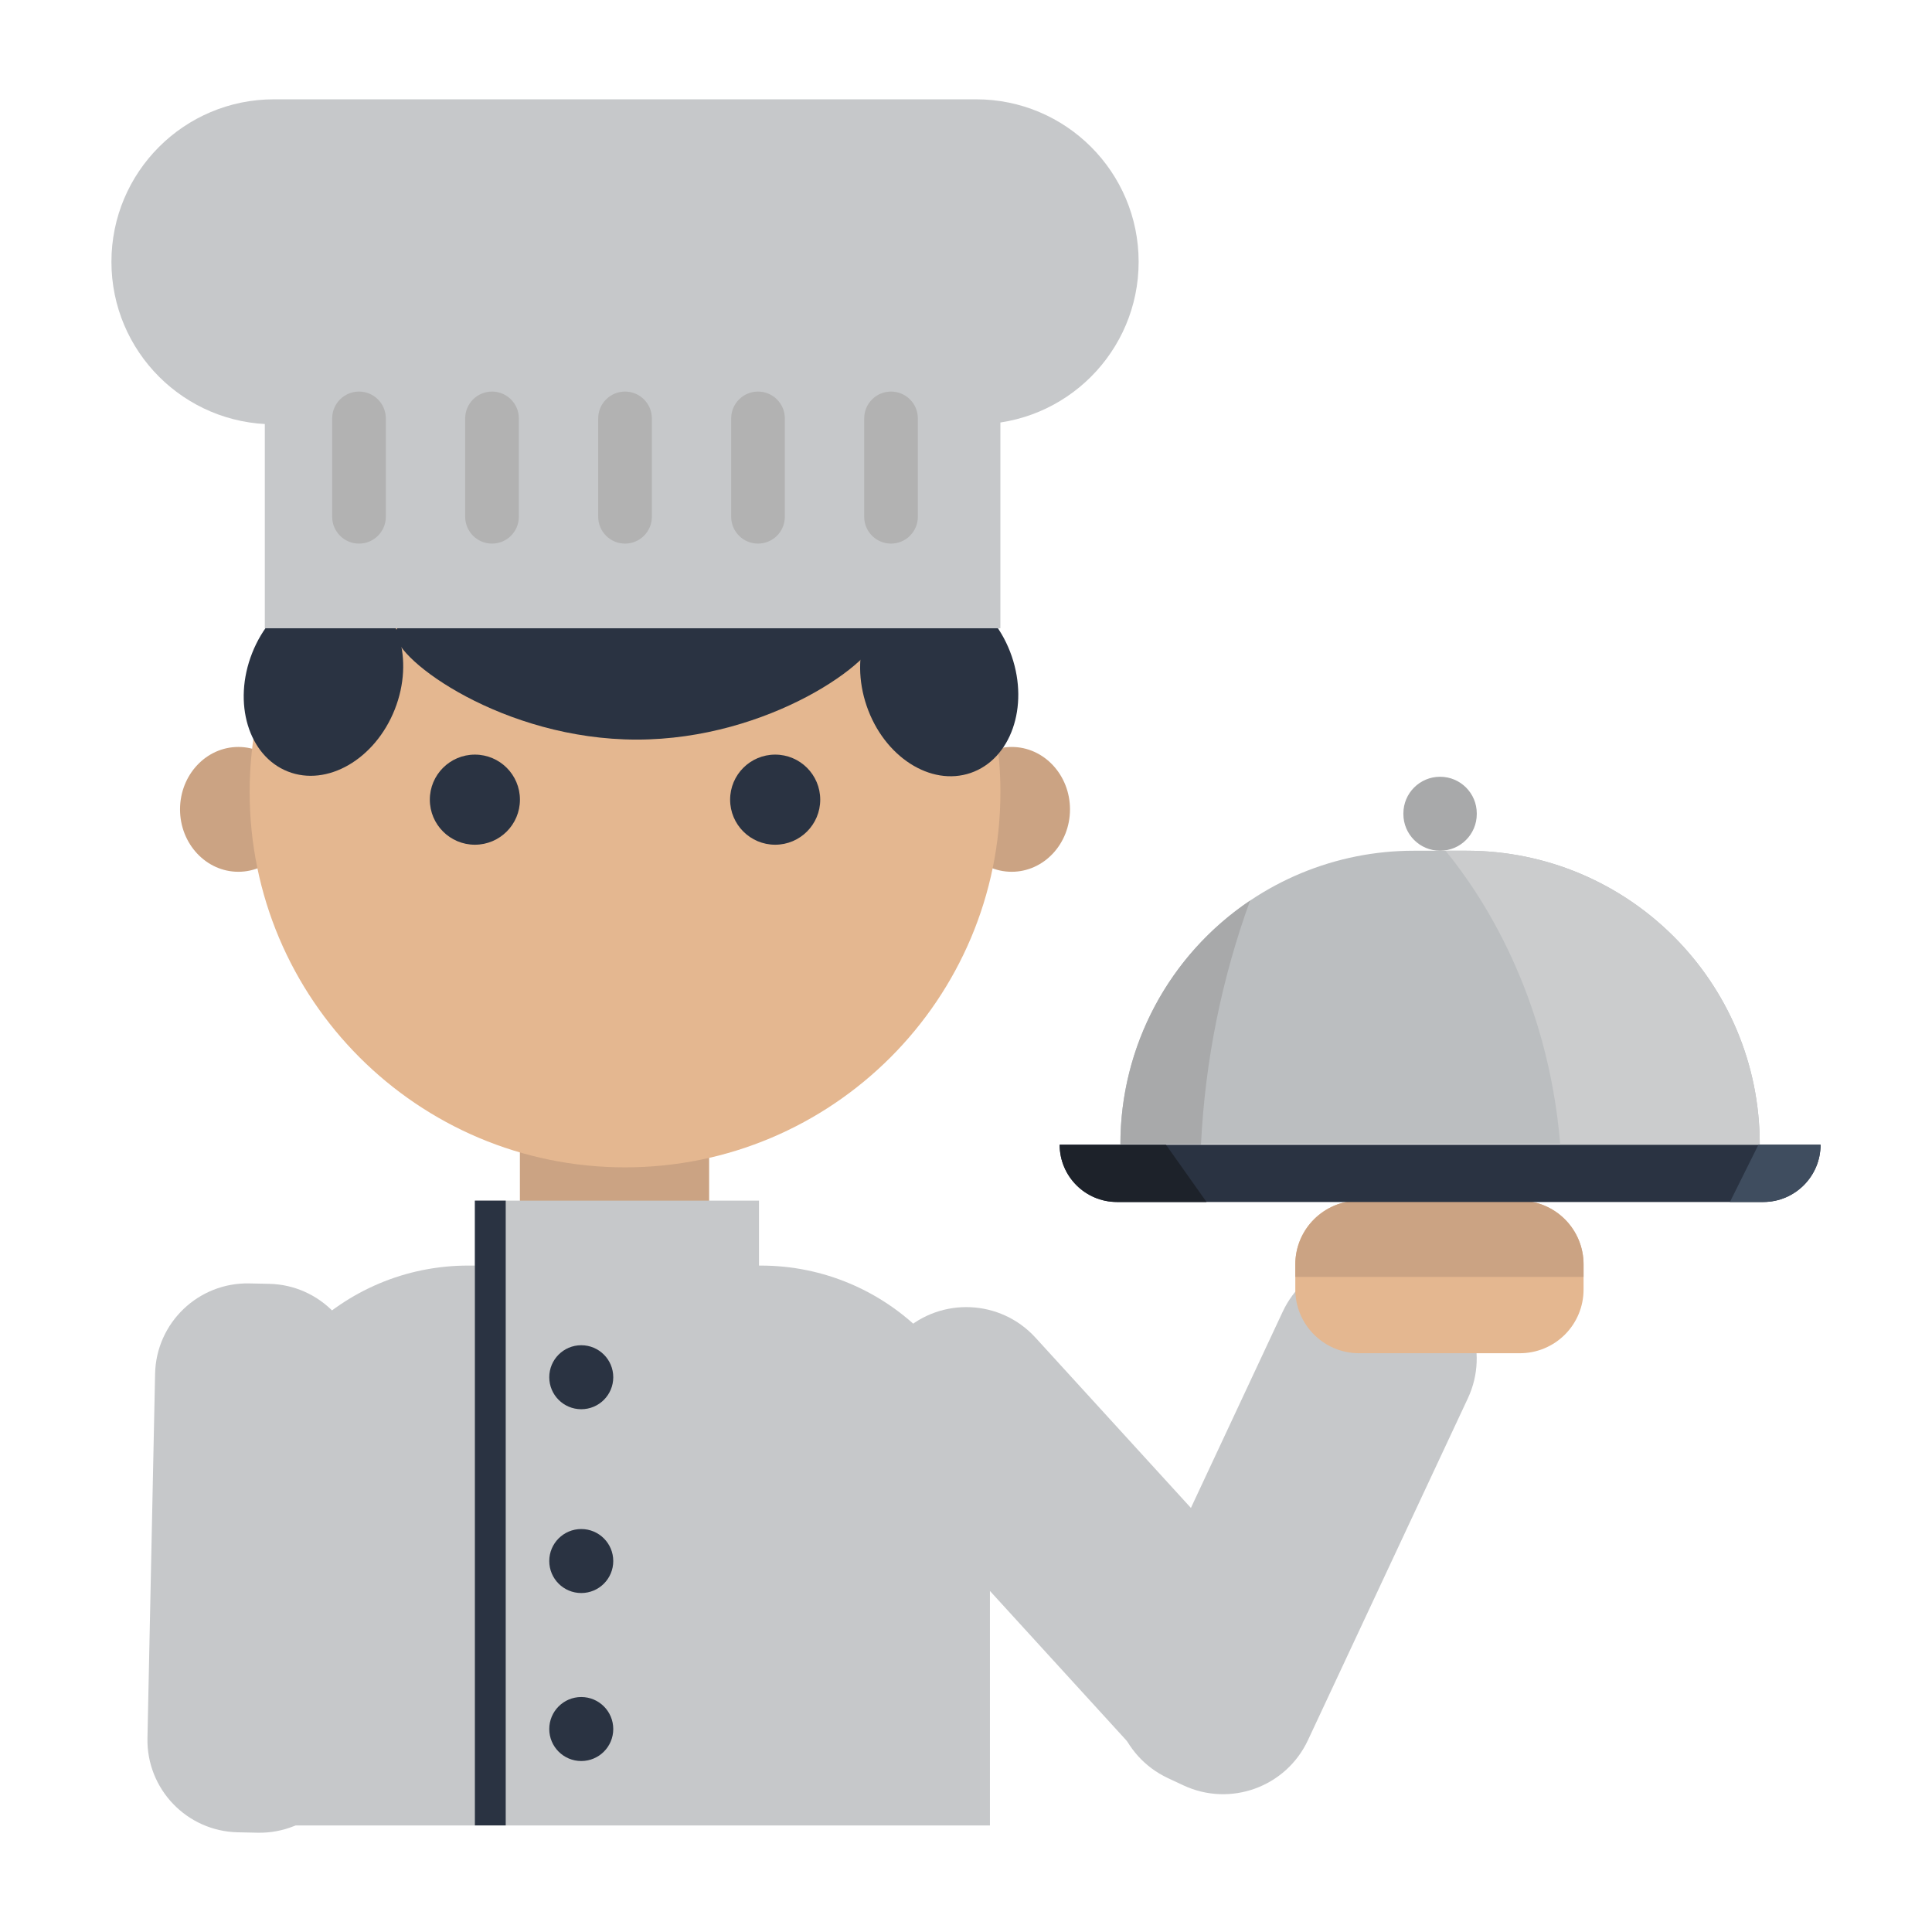
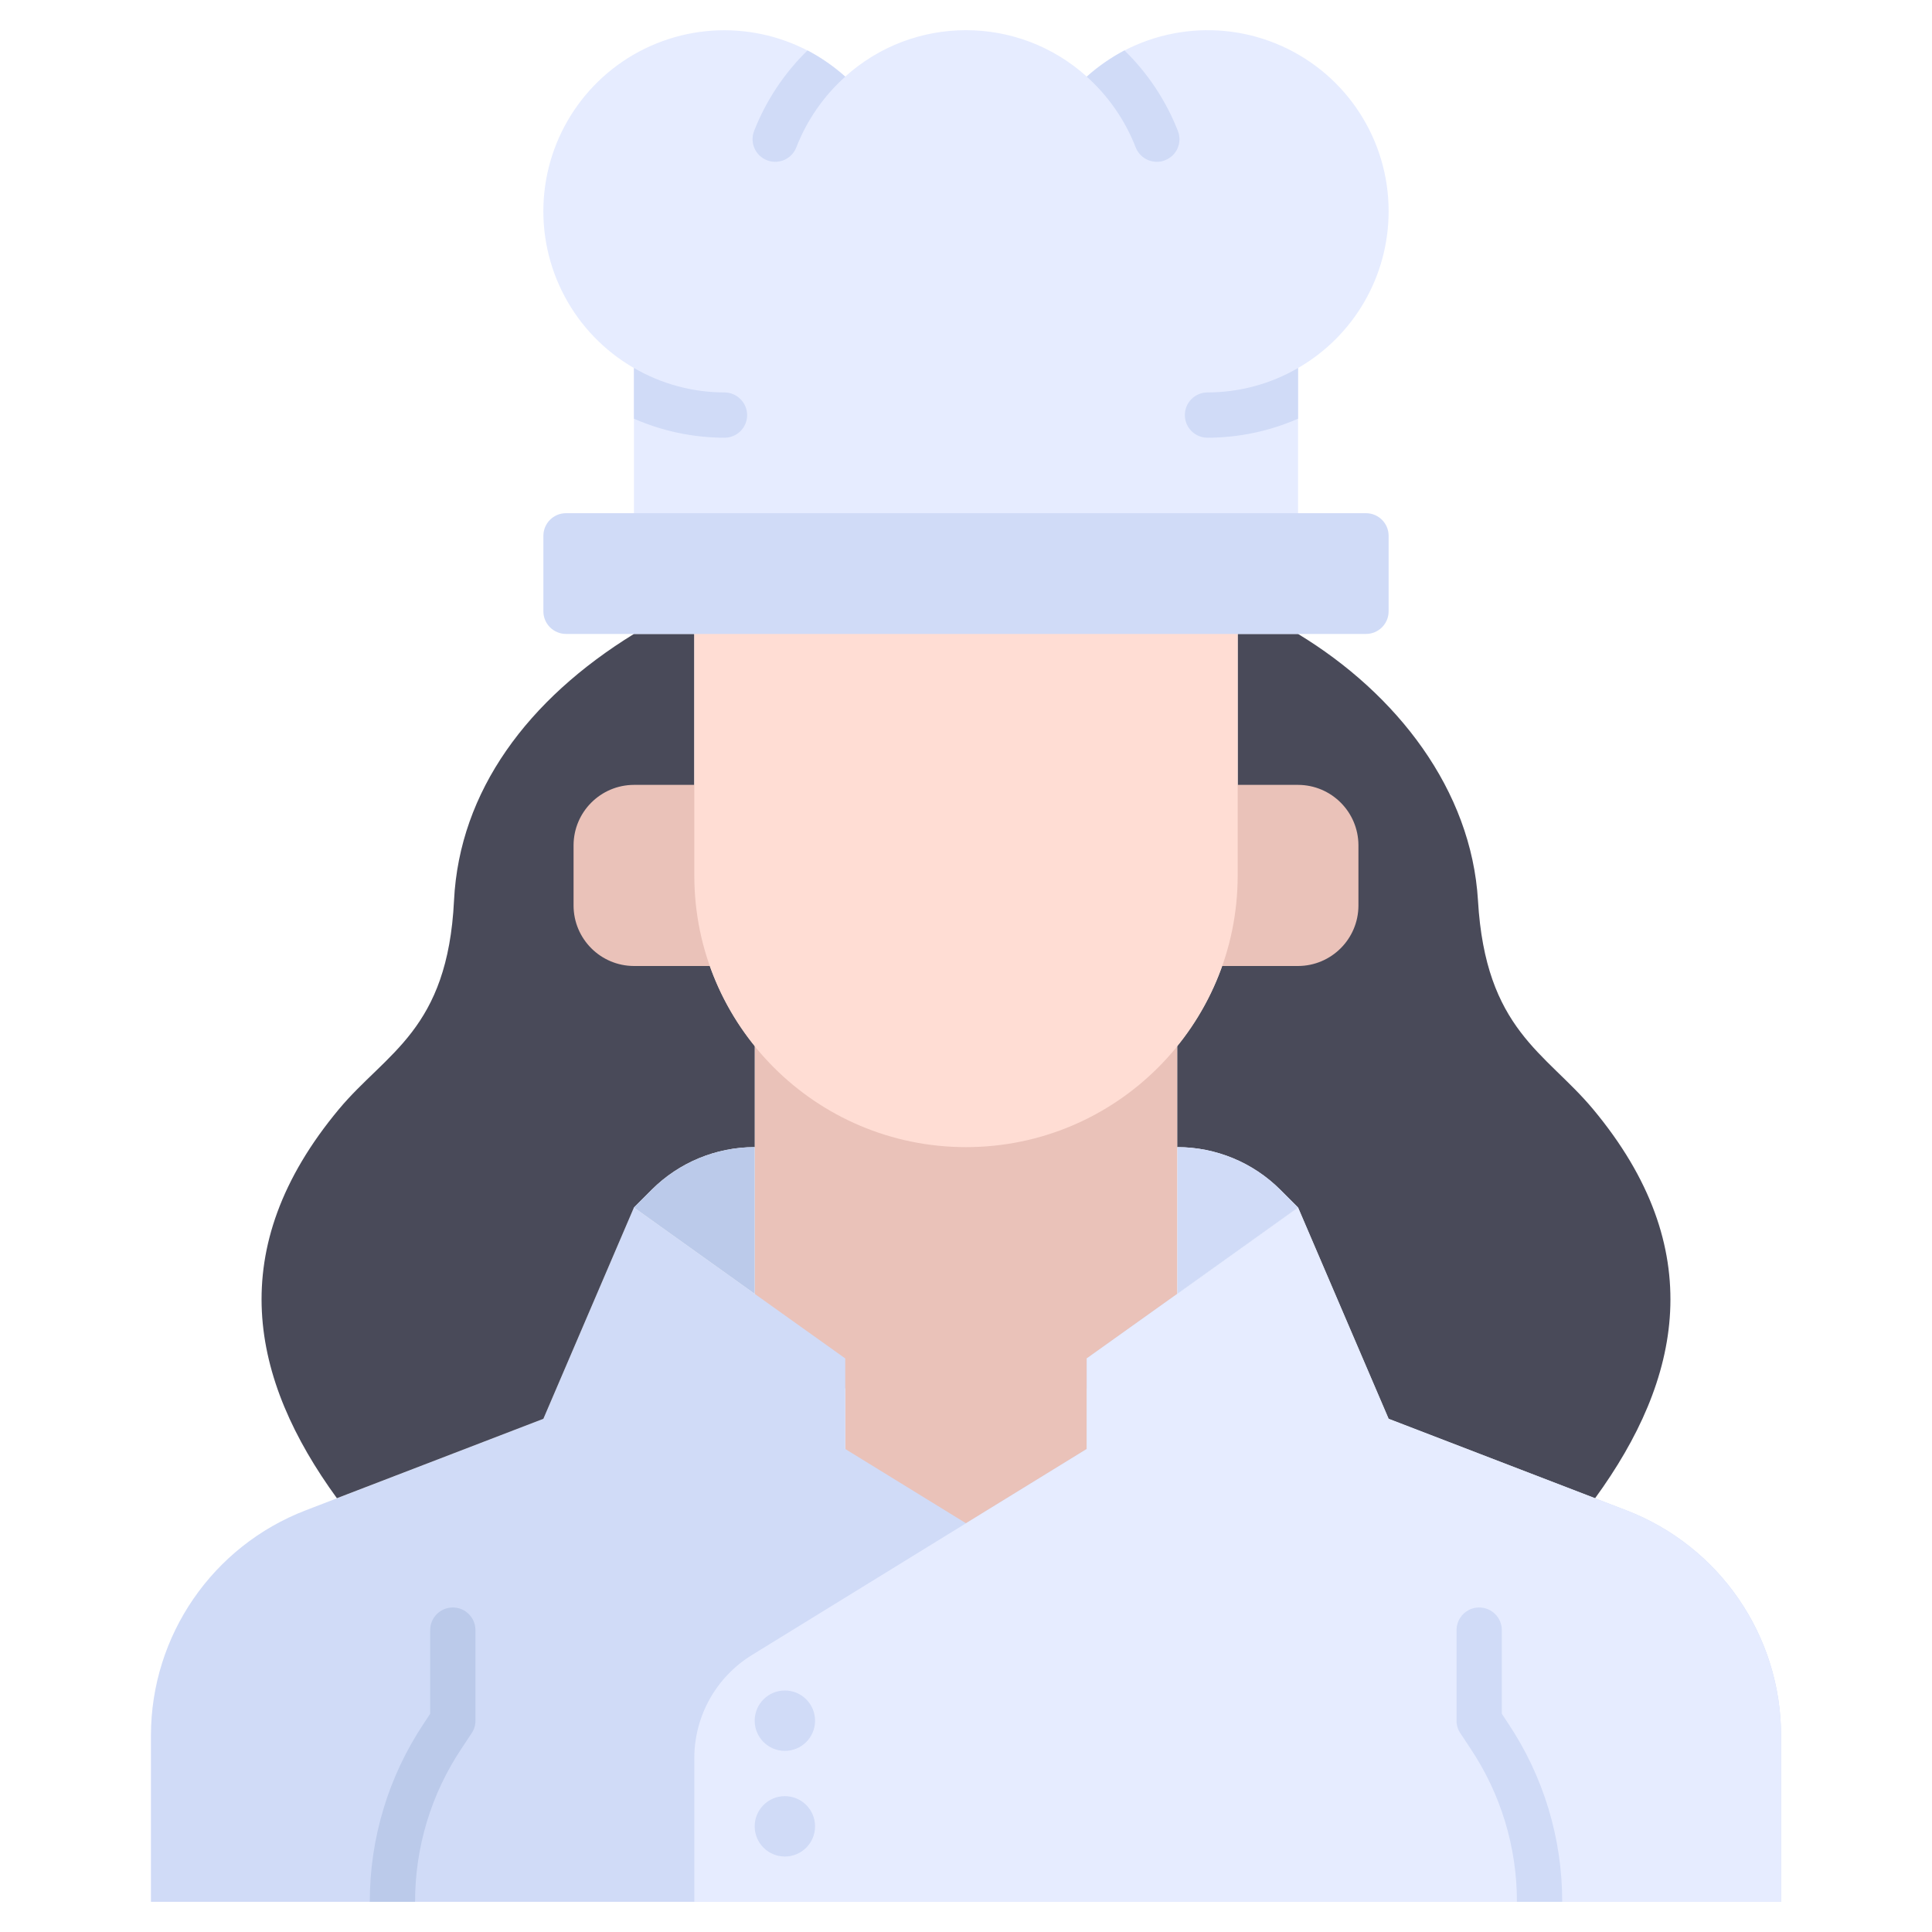
- <svg xmlns="http://www.w3.org/2000/svg" id="ICON" viewBox="0 0 512 512">
-   <defs>
-     <style>.cls-1{fill:#c6c8ca}.cls-2{fill:#e4b790}.cls-3{fill:#cba383}.cls-4{fill:#2a3342}.cls-5{fill:#a8a9aa}.cls-10{fill:#b2b2b2}</style>
-   </defs>
-   <rect class="cls-1" x="268.45" y="377.31" width="149.67" height="54.17" rx="24.81" transform="rotate(115.07 343.28 404.39)" />
-   <path class="cls-2" d="M419.66 335.07v6.67a16.87 16.87 0 0 1-16.89 16.88h-42.59a16.9 16.9 0 0 1-16.91-16.88v-6.67a16.9 16.9 0 0 1 16.91-16.88h42.59a16.87 16.87 0 0 1 16.89 16.88z" />
-   <path class="cls-3" d="M419.66 335.07v3.33h-76.39v-3.33a16.9 16.9 0 0 1 16.91-16.88h42.59a16.87 16.87 0 0 1 16.89 16.88zM137.78 262.2h50.15v73.19h-50.15z" />
-   <ellipse class="cls-3" cx="268.11" cy="214.49" rx="15.45" ry="16.54" />
-   <ellipse class="cls-3" cx="63.16" cy="214.49" rx="15.45" ry="16.54" />
-   <circle class="cls-2" cx="165.64" cy="209.88" r="99.48" />
-   <circle class="cls-4" cx="205.43" cy="211.92" r="11.94" />
-   <circle class="cls-4" cx="125.85" cy="211.92" r="11.94" />
-   <ellipse class="cls-4" cx="85.72" cy="180.53" rx="25.72" ry="20.32" transform="rotate(-68.43 85.723 180.53)" />
-   <ellipse class="cls-4" cx="248.89" cy="180.53" rx="20.32" ry="25.72" transform="rotate(-18.92 248.818 180.489)" />
-   <path class="cls-4" d="M232.63 168c0 6.92-28.62 28-63.91 28s-63.9-21.08-63.9-28 28.61-12.53 63.9-12.53 63.91 5.61 63.91 12.53z" />
-   <rect class="cls-5" x="371.91" y="205.85" width="19.45" height="19.6" rx="9.72" />
-   <path class="cls-4" d="M482.47 303.37a15.19 15.19 0 0 1-15.17 15.17H296a15.19 15.19 0 0 1-15.18-15.17z" />
-   <path d="M482.47 303.37a15.19 15.19 0 0 1-15.17 15.17h-8.85l7.55-15.17z" style="fill:#3f4d5f" />
-   <path d="M319.74 318.54H296a15.19 15.19 0 0 1-15.18-15.17H309z" style="fill:#1d222a" />
-   <path d="M466.35 303.21H296.92a77.72 77.72 0 0 1 77.76-77.76h13.91a77.74 77.74 0 0 1 77.76 77.76z" style="fill:#bbbec0" />
-   <path d="M466.35 303.21h-52.88c-3.31-39.7-20.81-66.08-30.39-77.76h5.51a77.74 77.74 0 0 1 77.76 77.76z" style="fill:#cbcccd" />
-   <path class="cls-5" d="M331.28 238.67a220.79 220.79 0 0 0-13 64.54h-21.36a77.71 77.71 0 0 1 34.36-64.54z" />
-   <path class="cls-1" d="M70.18 110.41h194.93v56.09H70.18z" />
-   <rect class="cls-1" x="29.53" y="26.32" width="272.22" height="86.12" rx="43.06" />
-   <rect class="cls-10" x="88.03" y="103.77" width="14.22" height="40.29" rx="7.11" />
-   <rect class="cls-10" x="123.28" y="103.77" width="14.22" height="40.29" rx="7.11" />
-   <rect class="cls-10" x="158.53" y="103.77" width="14.22" height="40.29" rx="7.11" />
-   <rect class="cls-10" x="193.77" y="103.77" width="14.22" height="40.29" rx="7.11" />
-   <rect class="cls-10" x="229.02" y="103.77" width="14.22" height="40.29" rx="7.11" />
-   <path class="cls-1" d="M124.12 335.39h77.48a60.74 60.74 0 0 1 60.74 60.74v87.63h-199v-87.64a60.74 60.74 0 0 1 60.78-60.73z" />
-   <path class="cls-1" d="M125.85 318.18h75.29v27.48h-75.29z" />
-   <rect class="cls-1" x="213.32" y="382.61" width="149.67" height="54.17" rx="24.81" transform="rotate(47.61 288.148 409.66)" />
-   <rect class="cls-1" x="-5.58" y="385.8" width="145.49" height="54.17" rx="24.46" transform="rotate(91.2 67.158 412.896)" />
-   <path class="cls-4" d="M125.85 318.18h8.17v165.57h-8.17z" />
-   <circle class="cls-4" cx="154.04" cy="364.98" r="8.48" />
-   <circle class="cls-4" cx="154.04" cy="413.69" r="8.48" />
-   <circle class="cls-4" cx="154.04" cy="458.21" r="8.48" />
+ <svg xmlns="http://www.w3.org/2000/svg" viewBox="0 0 64 64">
+   <g data-name="Chef Girl">
+     <path d="M39 33.64v10.22L36 46v3l-4 2.46L28 49v-3l-3-2.14V33.65a8.985 8.985 0 0 0 13.36.71 8.669 8.669 0 0 0 .64-.72z" style="fill:#eac2b9" />
+     <path d="M53.87 50.03 46 47l-3-7-4 2.86L36 45v3l-4 2.46L28 48v-3l-3-2.14L21 40l-3 7-7.87 3.03A7.994 7.994 0 0 0 5 57.49V63h54v-5.51a7.994 7.994 0 0 0-5.13-7.46z" style="fill:#d0dbf7" />
+     <path d="M52.84 49.63 46 47l-3-7-.59-.59A4.829 4.829 0 0 0 39 38v-3.36A8.935 8.935 0 0 0 41 29v-8h2c3.28 1.99 5.74 5.17 5.96 8.83.25 4.29 2.24 5.03 3.81 6.91 3.86 4.63 2.93 8.96.07 12.89zM25 34.64V38a4.829 4.829 0 0 0-3.41 1.41L21 40l-3 7-6.84 2.63c-2.86-3.93-3.79-8.26.07-12.89 1.57-1.88 3.6-2.62 3.81-6.91.18-3.63 2.45-6.67 5.96-8.83h2v8a8.935 8.935 0 0 0 2 5.64z" style="fill:#494a59" />
+     <path d="M45 28v2a2.006 2.006 0 0 1-2 2h-3.52a8.8 8.8 0 0 0 .52-3v-3h3a2.006 2.006 0 0 1 2 2zM24.52 32H21a2.006 2.006 0 0 1-2-2v-2a2.006 2.006 0 0 1 2-2h3v3a8.8 8.8 0 0 0 .52 3z" style="fill:#eac2b9" />
+     <path d="M59 57.49V63H23v-4.76a4.01 4.01 0 0 1 1.9-3.41l7.1-4.37L36 48v-3l3-2.14L43 40l3 7 7.87 3.03A7.994 7.994 0 0 1 59 57.49z" style="fill:#e6ecff" />
+     <path d="m43 40-4 2.86V38a4.829 4.829 0 0 1 3.41 1.41z" style="fill:#d0dbf7" />
+     <path d="M25 38v4.86L21 40l.59-.59A4.829 4.829 0 0 1 25 38z" style="fill:#bbcaea" />
+     <circle cx="26" cy="57" r="1" style="fill:#d0dbf7" />
+     <circle cx="26" cy="60.5" r="1" style="fill:#d0dbf7" />
+     <path d="M51.75 63h-1.5a9.112 9.112 0 0 0-1.54-5.08l-.33-.5a.718.718 0 0 1-.13-.42v-3a.75.75 0 0 1 1.5 0v2.77l.21.32A10.613 10.613 0 0 1 51.75 63z" style="fill:#d0dbf7" />
+     <path d="M15.75 54v3a.718.718 0 0 1-.13.42l-.33.5A9.112 9.112 0 0 0 13.75 63h-1.5a10.613 10.613 0 0 1 1.79-5.91l.21-.32V54a.75.75 0 0 1 1.5 0z" style="fill:#bbcaea" />
+     <path d="M46 7a5.993 5.993 0 0 0-10-4.463 5.973 5.973 0 0 0-8 0 5.995 5.995 0 1 0-7 9.654V18h22v-5.809A5.992 5.992 0 0 0 46 7z" style="fill:#e6ecff" />
+     <path d="M28 2.54a6.122 6.122 0 0 0-1.62 2.34.75.75 0 0 1-1.4-.54 7.606 7.606 0 0 1 1.77-2.67 6.357 6.357 0 0 1 1.25.87zM38.59 5.31a.646.646 0 0 1-.27.05.753.753 0 0 1-.7-.48A6.122 6.122 0 0 0 36 2.54a6.357 6.357 0 0 1 1.25-.87 7.606 7.606 0 0 1 1.77 2.67.746.746 0 0 1-.43.97zM43 12.19v1.68a7.505 7.505 0 0 1-3 .63.75.75 0 0 1 0-1.5 5.974 5.974 0 0 0 3-.81zM24.75 13.75a.749.749 0 0 1-.75.75 7.505 7.505 0 0 1-3-.63v-1.68a5.974 5.974 0 0 0 3 .81.755.755 0 0 1 .75.75z" style="fill:#d0dbf7" />
+     <path d="M23 20v9a9 9 0 0 0 9 9 9 9 0 0 0 9-9v-9z" style="fill:#ffddd4" />
+     <rect x="18" y="17" width="28" height="4" rx=".75" ry=".75" style="fill:#d0dbf7" />
+   </g>
</svg>
